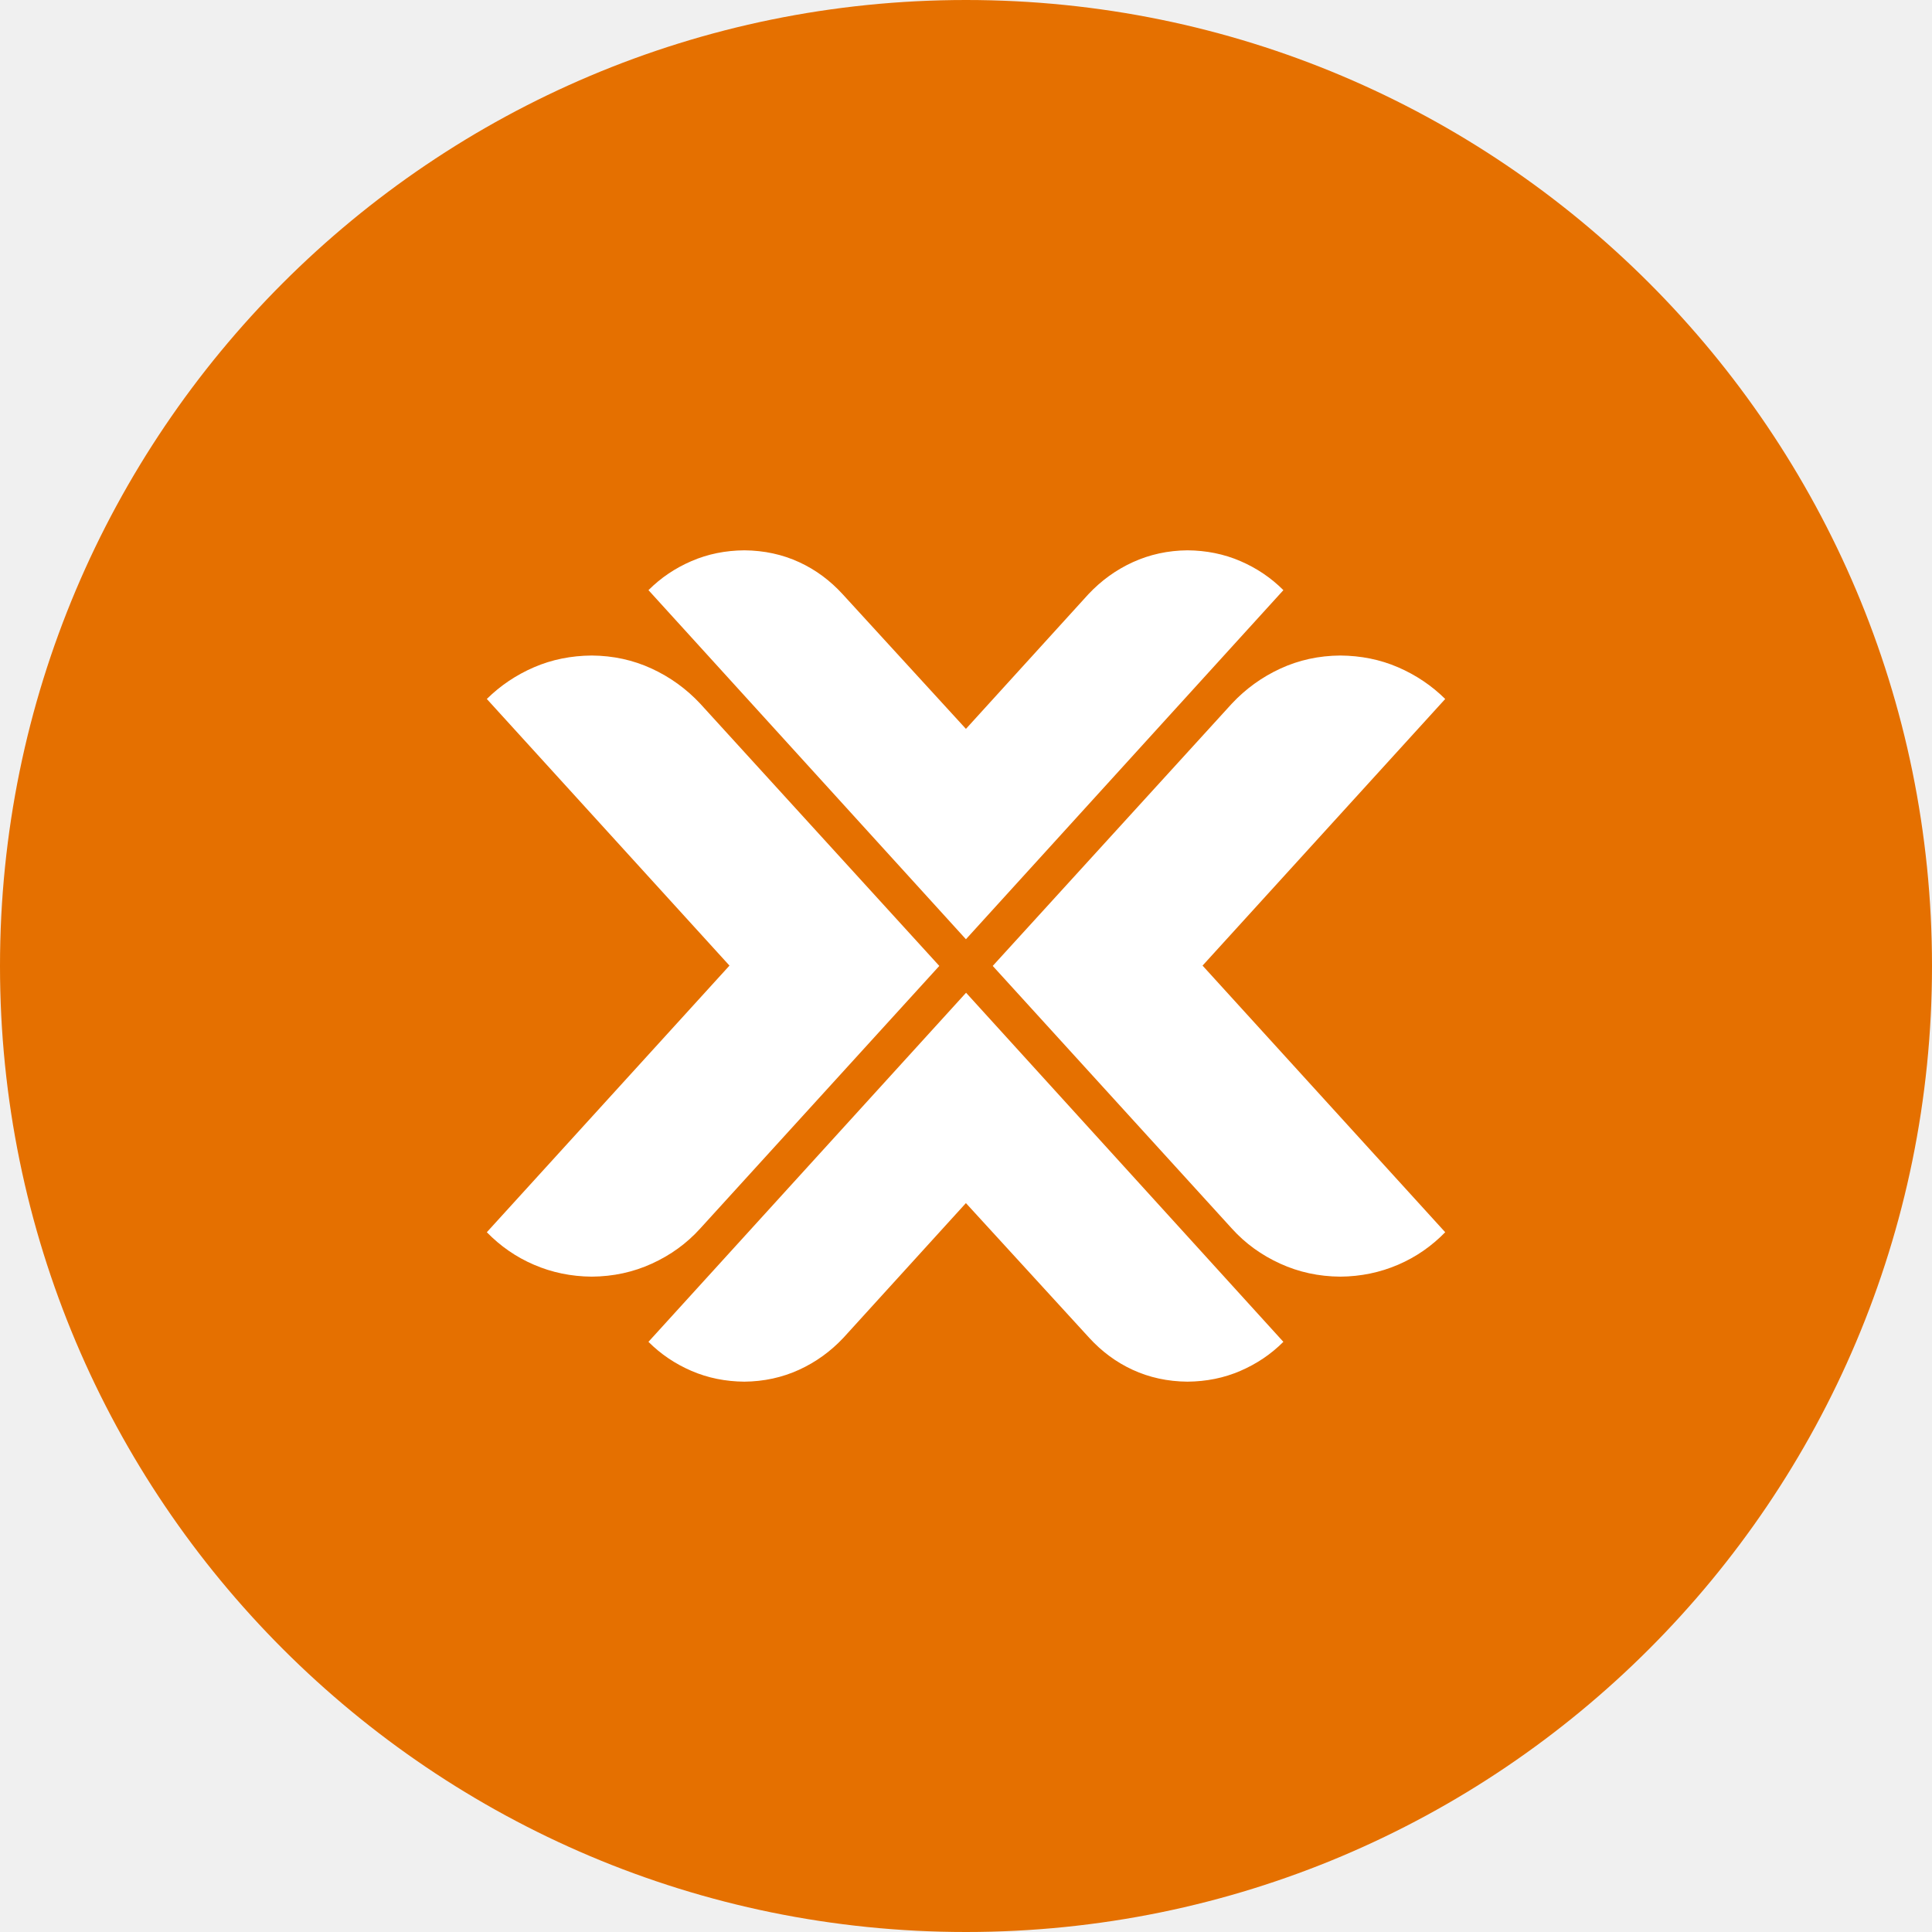
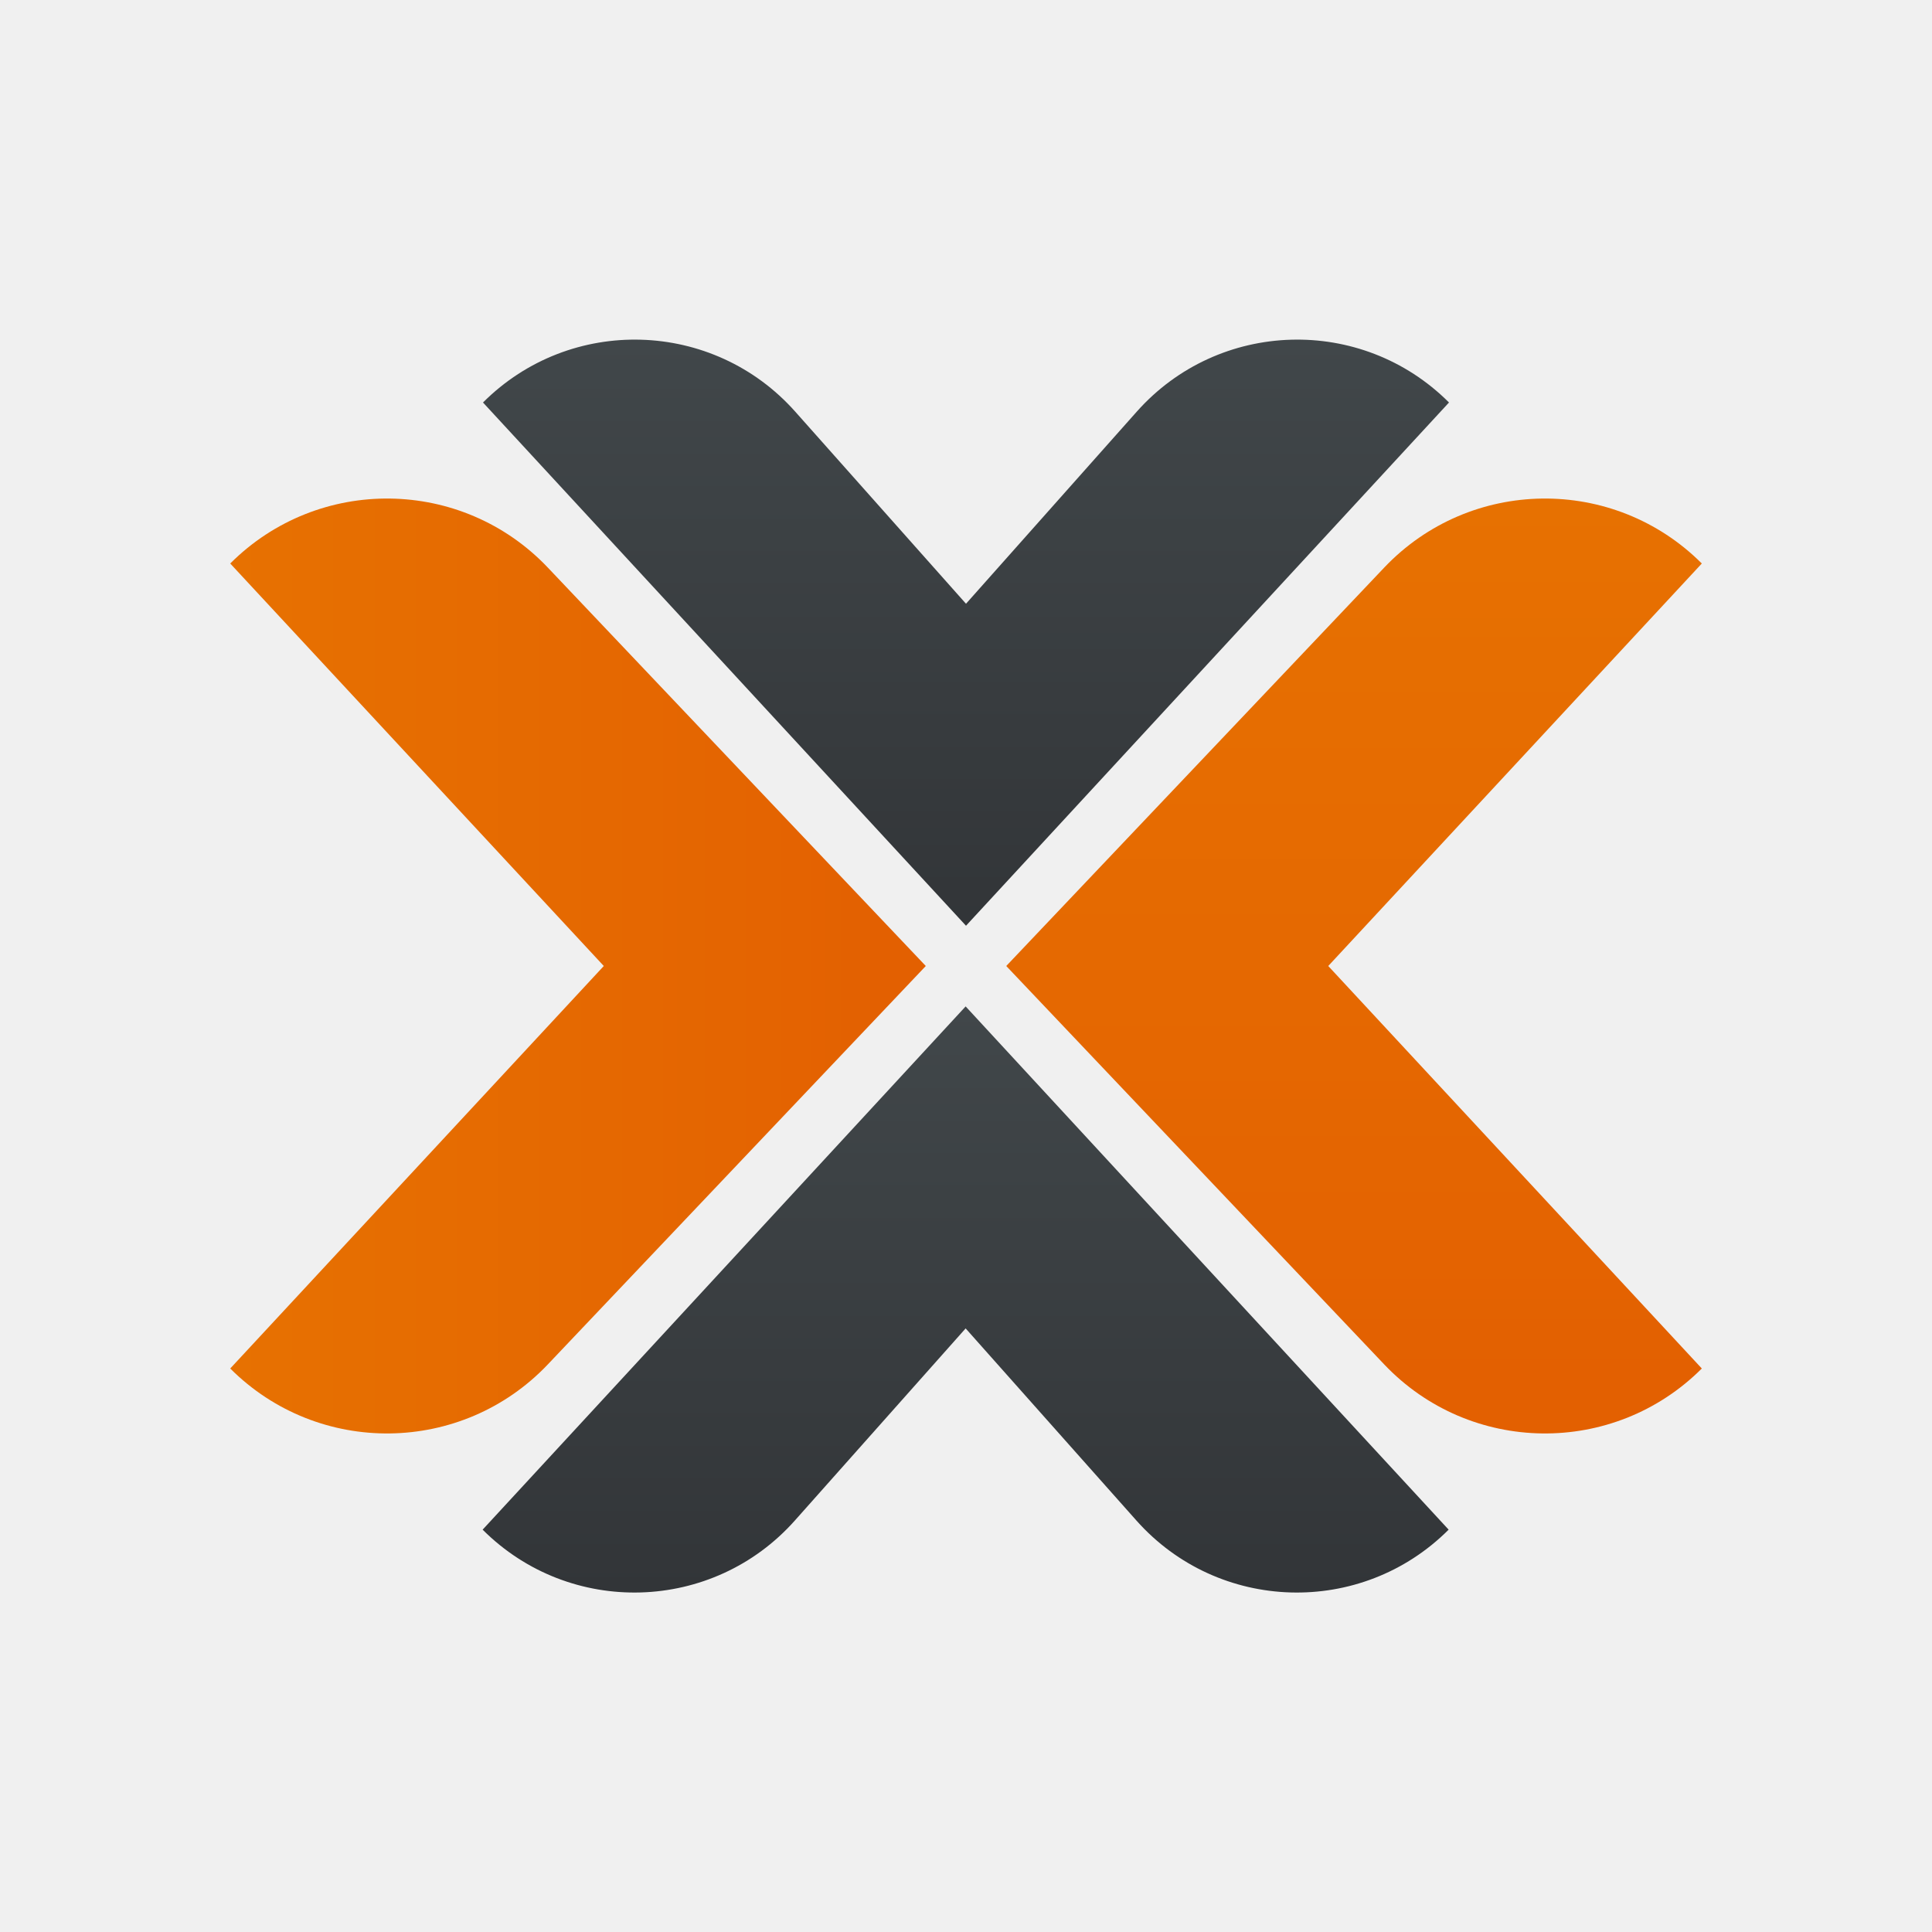
- <svg xmlns="http://www.w3.org/2000/svg" enable-background="new 0 0 1024 1024" viewBox="0 0 1024 1024">
-   <circle cx="512" cy="512" fill="#e57000" r="512" />
-   <g fill="#fff" transform="matrix(.8528659 0 0 .8528659 -2204.796 -970.0649)">
-     <path d="m-1736.7 977.1 197.7-217.4c-7.7-7.7-16.6-13.7-26.8-18.1s-21.1-6.6-32.9-6.7c-12.4.1-23.8 2.6-34.2 7.4s-19.3 11.5-27 19.9l-76.8 83.9-76.3-83.9c-7.9-8.4-17.1-15.1-27.6-19.9s-21.9-7.3-34.1-7.4c-11.7.1-22.7 2.3-32.9 6.7s-19.1 10.4-26.8 18.1z" transform="matrix(-.9979198 0 0 .9979198 1452.359 746.0478)" />
-     <path d="m2289.4-525.1 197.6-217.4c-7.7-7.7-16.6-13.7-26.8-18.1s-21.1-6.6-32.9-6.7c-12.4.1-23.8 2.6-34.2 7.4s-19.3 11.5-27 19.9l-76.8 83.9-76.3-83.9c-7.9-8.4-17.1-15.1-27.6-19.9s-21.9-7.3-34.1-7.4c-11.7.1-22.7 2.3-32.9 6.7s-19.1 10.4-26.8 18.1z" transform="matrix(.9979198 0 0 -.9979198 900.896 1230.358)" />
-     <path d="m3168.9 1737.7-148.6-163c-8.6-9.2-18.7-16.5-30.2-21.8s-23.9-8-37.2-8.1c-12.8.1-24.8 2.5-35.9 7.3s-20.9 11.4-29.3 19.7l150.8 165.7-150.8 165.7c8.4 8.6 18.1 15.4 29.3 20.2 11.1 4.8 23.1 7.3 35.9 7.4 13.4-.1 25.8-2.8 37.4-8.1s21.6-12.5 30-21.8z" />
-     <path d="m3202.1 1737.7 148.6-163c8.6-9.2 18.7-16.5 30.2-21.8s23.9-8 37.2-8.1c12.8.1 24.8 2.5 35.9 7.3s20.9 11.4 29.3 19.7l-150.8 165.7 150.8 165.7c-8.4 8.6-18.1 15.4-29.3 20.2s-23.1 7.3-35.9 7.4c-13.4-.1-25.8-2.8-37.4-8.1s-21.6-12.5-30-21.8z" />
-   </g>
+ <svg xmlns="http://www.w3.org/2000/svg" viewBox="0 0 48 48" width="48px" height="48px">
+   <linearGradient id="MlhixmXmDM5d549Iq7Haya" x1="24" x2="24" y1="8.438" y2="23" gradientUnits="userSpaceOnUse">
+     <stop offset="0" stop-color="#41474a" />
+     <stop offset="1" stop-color="#323538" />
+   </linearGradient>
+   <path fill="url(#MlhixmXmDM5d549Iq7Haya)" d="M12,10l12,13l12-13l0,0 c-2.17-2.17-5.719-2.066-7.758,0.228L24,15l-4.242-4.772C17.719,7.934,14.17,7.83,12,10L12,10z" />
+   <linearGradient id="MlhixmXmDM5d549Iq7Hayb" x1="5.72" x2="23.001" y1="24" y2="24" gradientUnits="userSpaceOnUse">
+     <stop offset="0" stop-color="#e77101" />
+     <stop offset=".771" stop-color="#e46401" />
+     <stop offset=".941" stop-color="#e36001" />
+   </linearGradient>
+   <path fill="url(#MlhixmXmDM5d549Iq7Hayb)" d="M13.613,33.896L23.001,24l-9.388-9.896 C11.48,11.855,7.912,11.808,5.72,14l0,0l9.281,10L5.72,34l0,0C7.912,36.192,11.48,36.145,13.613,33.896z" />
+   <linearGradient id="MlhixmXmDM5d549Iq7Hayc" x1="33.641" x2="33.641" y1="12.386" y2="35.614" gradientUnits="userSpaceOnUse">
+     <stop offset="0" stop-color="#e77101" />
+     <stop offset=".771" stop-color="#e46401" />
+     <stop offset=".941" stop-color="#e36001" />
+   </linearGradient>
+   <path fill="url(#MlhixmXmDM5d549Iq7Hayc)" d="M34.388,33.896L25,24l9.388-9.896 c2.133-2.249,5.701-2.296,7.893-0.104l0,0L33,24l9.281,10l0,0C40.089,36.192,36.521,36.145,34.388,33.896z" />
+   <linearGradient id="MlhixmXmDM5d549Iq7Hayd" x1="23.991" x2="23.991" y1="25.004" y2="39.566" gradientUnits="userSpaceOnUse">
+     <stop offset="0" stop-color="#41474a" />
+     <stop offset="1" stop-color="#323538" />
+   </linearGradient>
+   <path fill="url(#MlhixmXmDM5d549Iq7Hayd)" d="M35.991,38.004l-12-13l-12,13l0,0 c2.17,2.17,5.719,2.066,7.758-0.228l4.242-4.772l4.242,4.772C30.272,40.07,33.821,40.174,35.991,38.004L35.991,38.004z" />
</svg>
